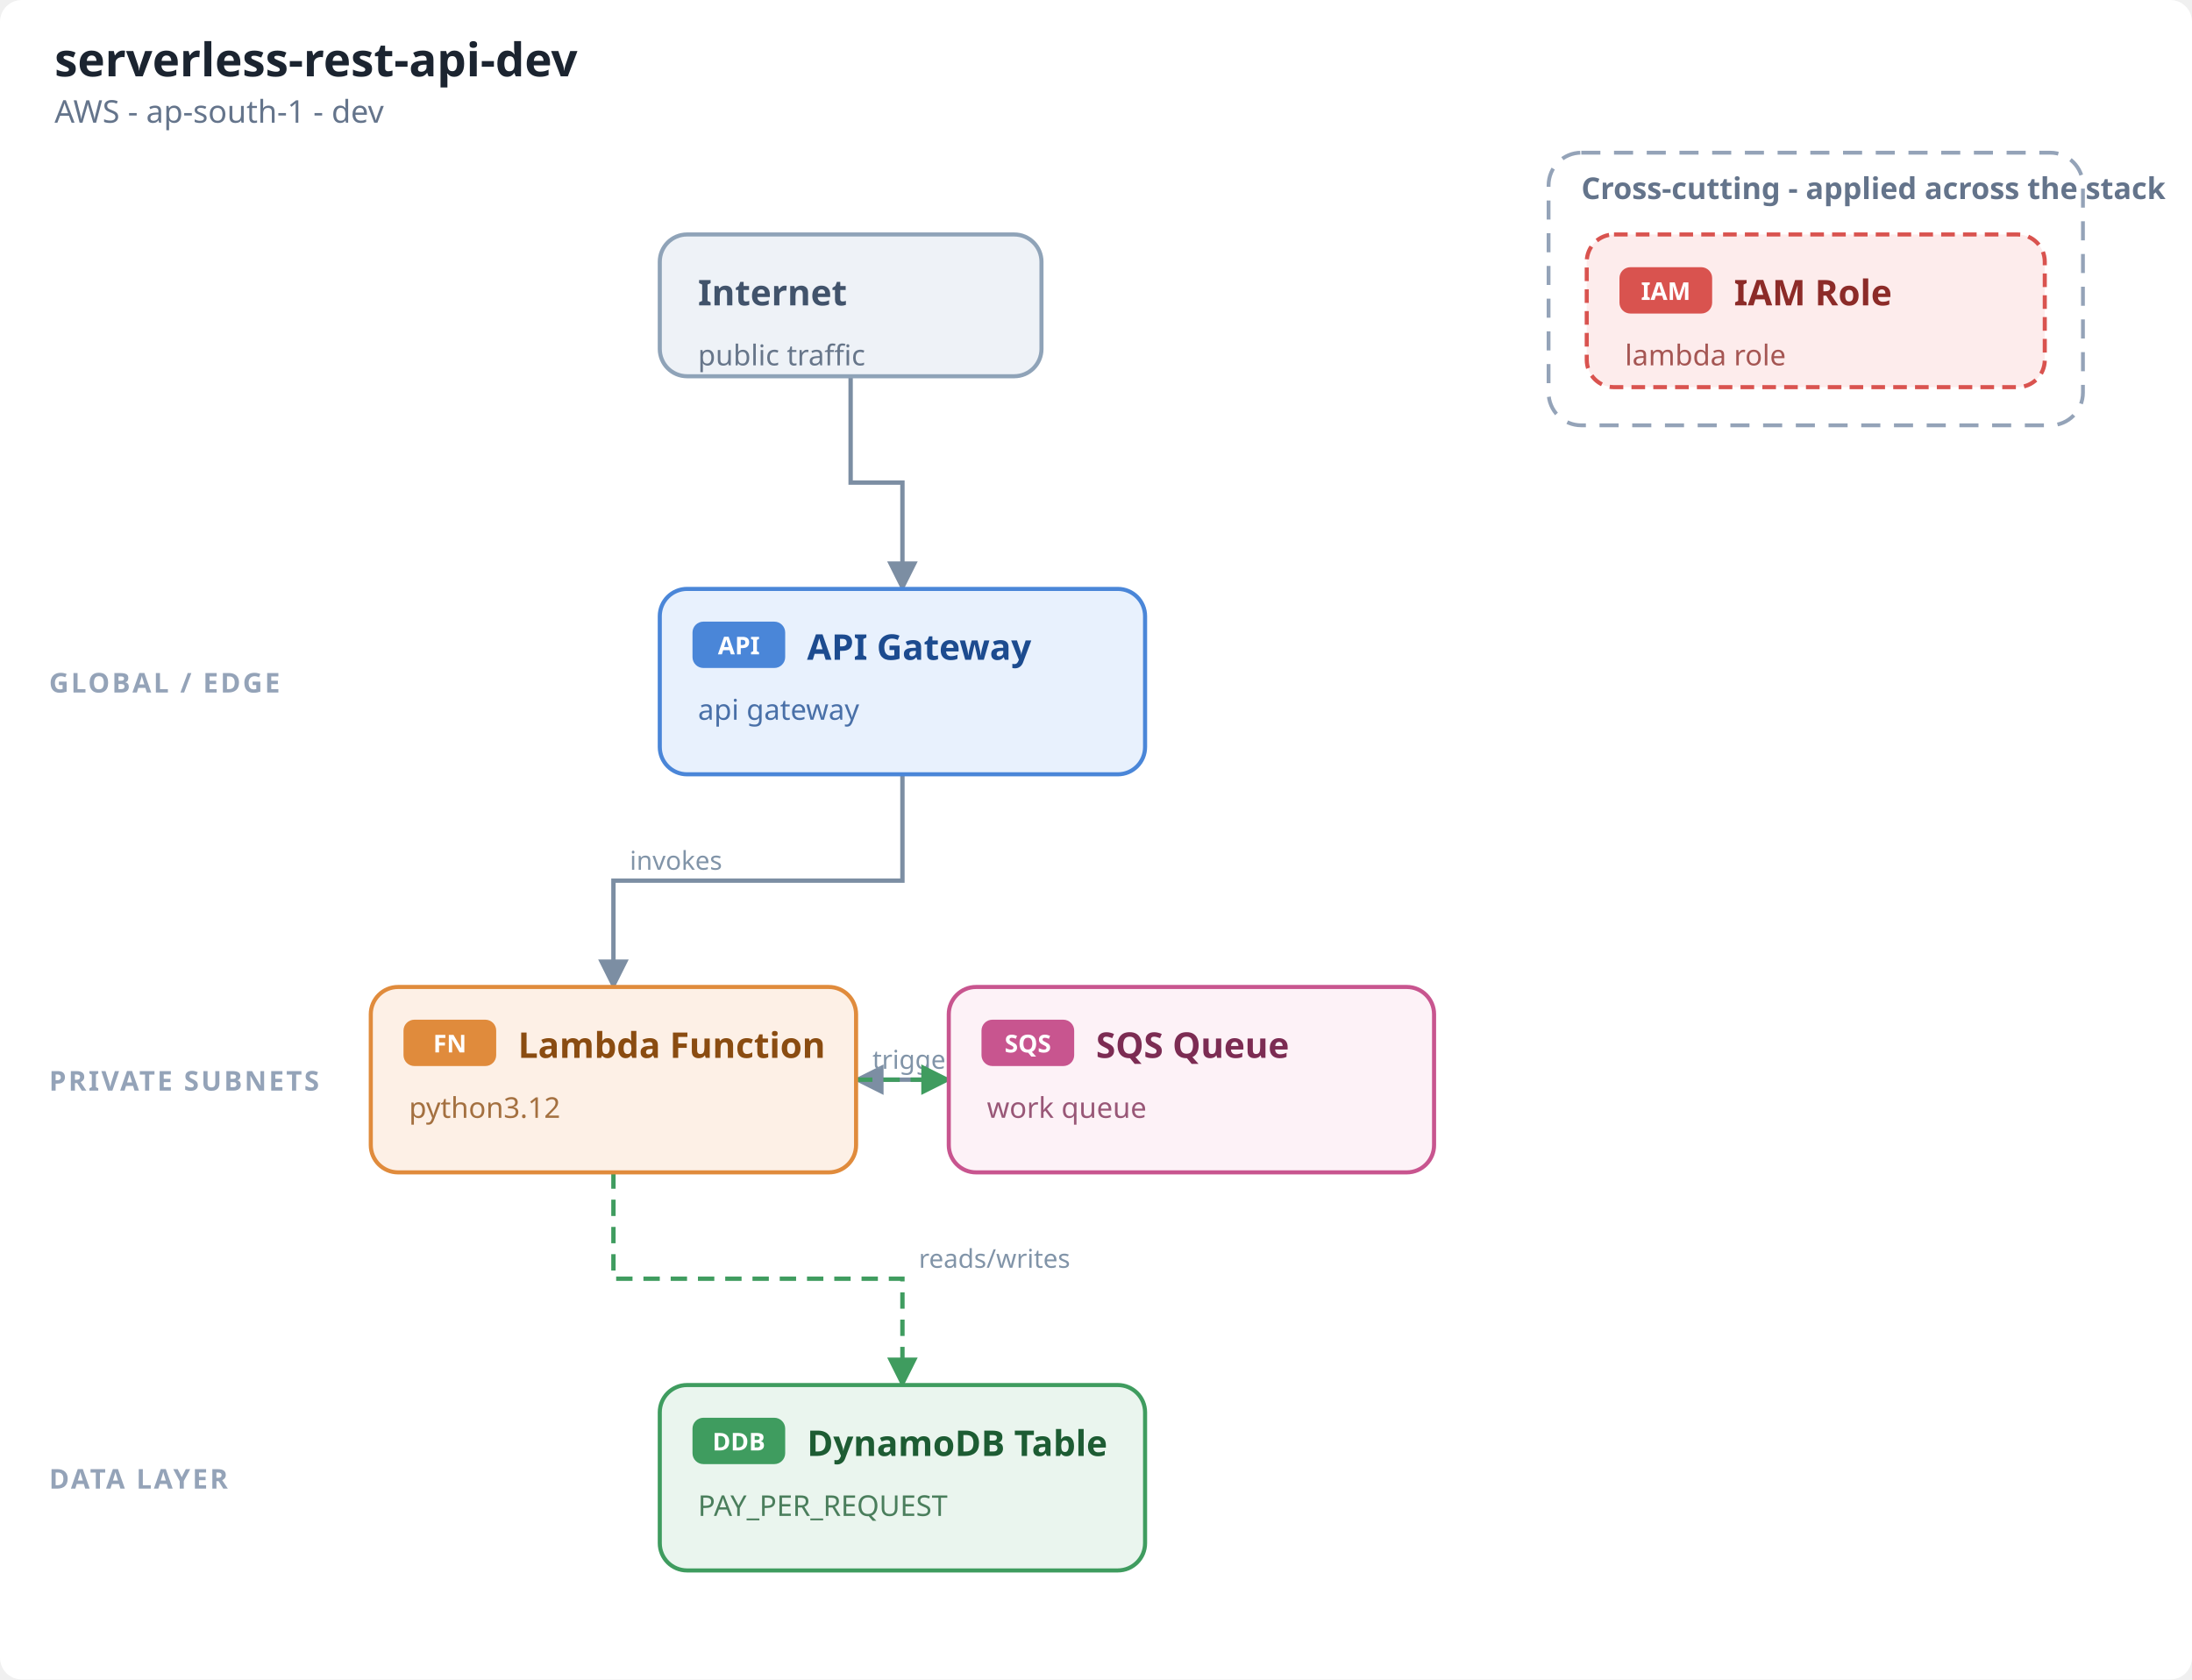
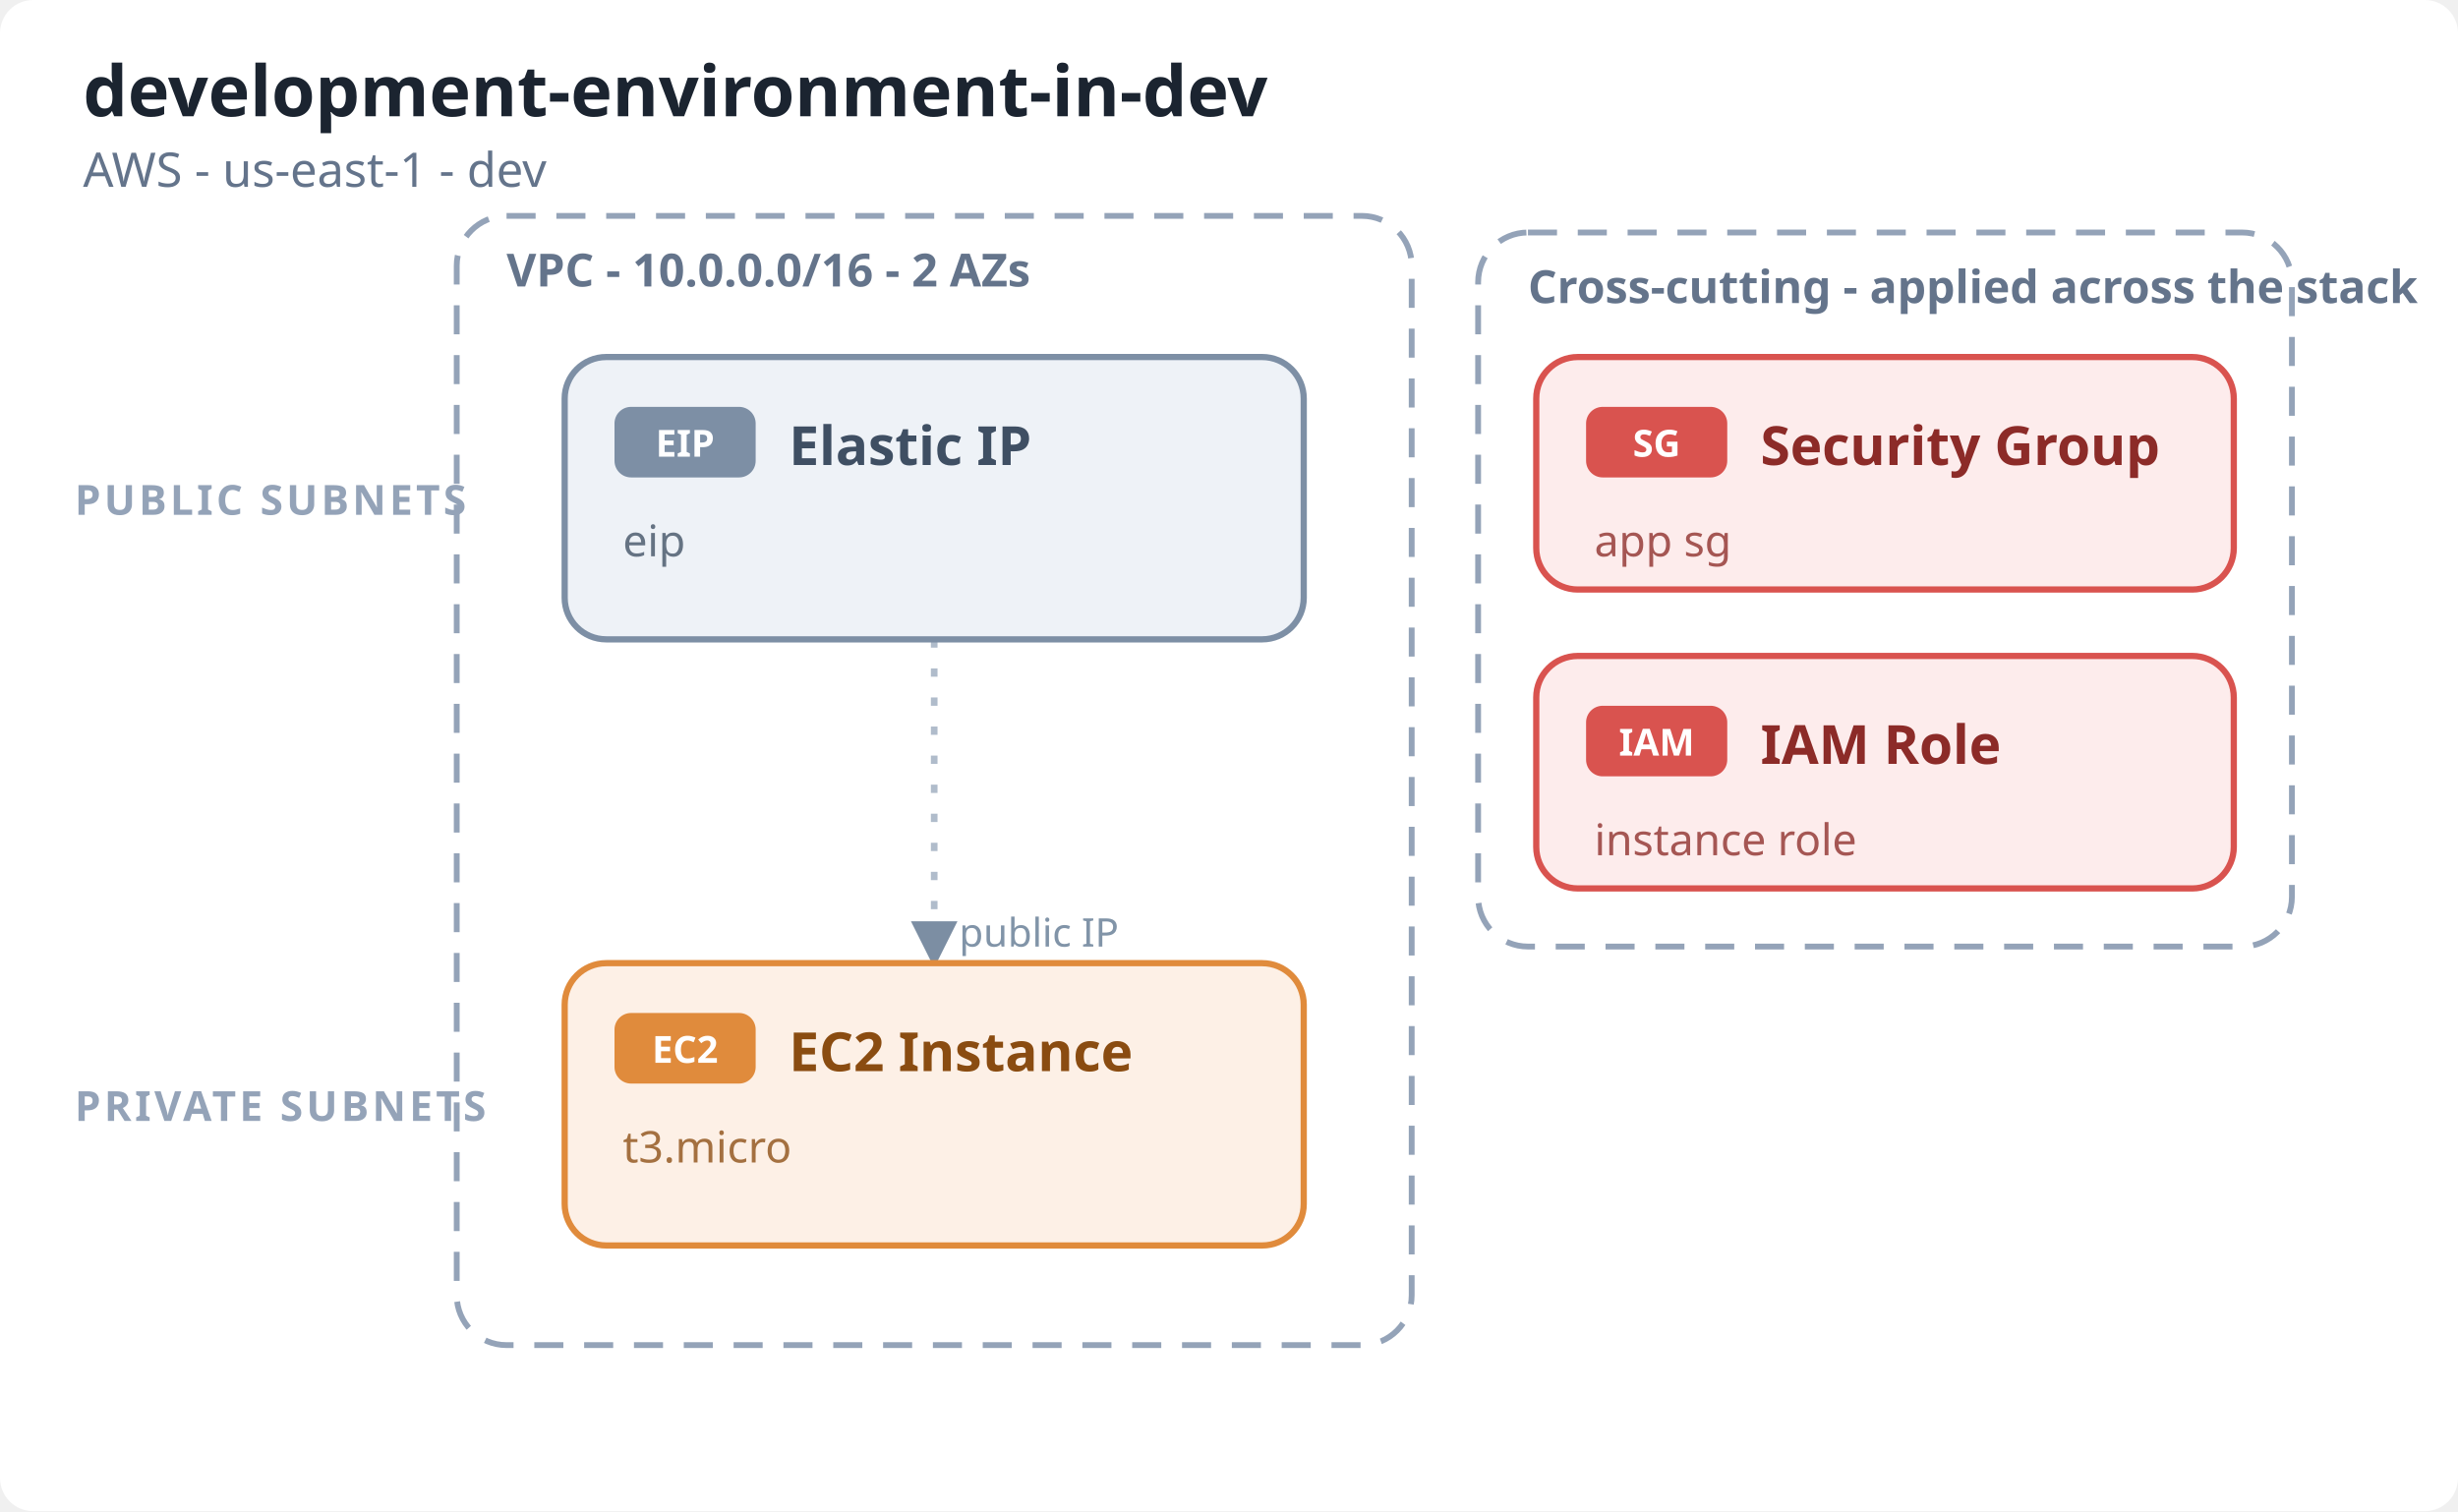
- <svg xmlns="http://www.w3.org/2000/svg" width="804" height="616.0" viewBox="0 0 804 616.0" role="img" aria-label="Cloud architecture diagram for serverless-rest-api-dev">
+ <svg xmlns="http://www.w3.org/2000/svg" width="592" height="364.0" viewBox="0 0 592 364.0" role="img" aria-label="Cloud architecture diagram for development-environment-in-dev">
  <style>
    .bg { fill: #ffffff; }
    .node { stroke-width: 1.5; }
    .label { font: 600 13px 'Segoe UI', system-ui, sans-serif; }
    .sublabel { font: 400 10.5px 'Segoe UI', system-ui, sans-serif; opacity: .78; }
    .badge { font: 700 9px 'Segoe UI', system-ui, sans-serif; fill: #ffffff; }
    .title { font: 700 17px 'Segoe UI', system-ui, sans-serif; fill: #1b2430; }
    .subtitle { font: 400 11.5px 'Segoe UI', system-ui, sans-serif; fill: #64748b; }
    .band { font: 600 10px 'Segoe UI', system-ui, sans-serif; fill: #94a3b8;
             letter-spacing: .08em; }
    .group-box { fill: none; stroke: #94a3b8; stroke-width: 1.4; stroke-dasharray: 7 5; }
    .group-label { font: 600 11px 'Segoe UI', system-ui, sans-serif; fill: #64748b; }
    .edge { fill: none; stroke: #7c8ea3; stroke-width: 1.6; }
    .edge.data { stroke: #3f9c5f; }
    .edge.dep { stroke: #b0bccb; }
    .edge-label { font: 400 9.5px 'Segoe UI', system-ui, sans-serif; fill: #8194a8; }
    .implied { stroke-dasharray: 5 3; }
    .fill-internet { fill: #eef2f7; stroke: #8fa3b8; }
    .text-internet { fill: #41536b; }
    .badge-internet { fill: #8fa3b8; }
    .fill-traffic { fill: #e8f1fd; stroke: #4a86d8; }
    .text-traffic { fill: #1c4b8f; }
    .badge-traffic { fill: #4a86d8; }
    .fill-compute { fill: #fdf0e6; stroke: #e08b3c; }
    .text-compute { fill: #8a4c11; }
    .badge-compute { fill: #e08b3c; }
    .fill-data { fill: #eaf5ee; stroke: #3f9c5f; }
    .text-data { fill: #1d5c33; }
    .badge-data { fill: #3f9c5f; }
    .fill-storage { fill: #f0edfb; stroke: #7b62d4; }
    .text-storage { fill: #3f2f8a; }
    .badge-storage { fill: #7b62d4; }
    .fill-integration { fill: #fdf2f7; stroke: #c8558f; }
    .text-integration { fill: #7c2c53; }
    .badge-integration { fill: #c8558f; }
    .fill-security { fill: #fdecec; stroke: #d9534f; }
    .text-security { fill: #8c2b28; }
    .badge-security { fill: #d9534f; }
    .fill-network { fill: #eef2f7; stroke: #7d8fa5; }
    .text-network { fill: #3f4f63; }
    .badge-network { fill: #7d8fa5; }
    .fill-ops { fill: #f5f2e8; stroke: #a58a3c; }
    .text-ops { fill: #5d4c17; }
    .badge-ops { fill: #a58a3c; }
    @media (prefers-color-scheme: dark) {
      .bg { fill: #0f141b; }
      .title { fill: #e6edf5; }
      .subtitle { fill: #93a3b6; }
      .band { fill: #6b7c91; }
      .group-box { stroke: #47566a; }
      .group-label { fill: #93a3b6; }
      .edge { stroke: #63768c; }
      .edge.dep { stroke: #3c4a5c; }
      .edge-label { fill: #7b8da2; }
      .fill-internet { fill: #232a33; stroke: #6d7f93; }
      .text-internet { fill: #c6d2e0; }
      .badge-internet { fill: #6d7f93; }
      .fill-traffic { fill: #182634; stroke: #4a86d8; }
      .text-traffic { fill: #a9cbf5; }
      .badge-traffic { fill: #4a86d8; }
      .fill-compute { fill: #2d2318; stroke: #e08b3c; }
      .text-compute { fill: #f0c294; }
      .badge-compute { fill: #e08b3c; }
      .fill-data { fill: #182a1f; stroke: #3f9c5f; }
      .text-data { fill: #a4d9b6; }
      .badge-data { fill: #3f9c5f; }
      .fill-storage { fill: #221d33; stroke: #7b62d4; }
      .text-storage { fill: #c3b6f0; }
      .badge-storage { fill: #7b62d4; }
      .fill-integration { fill: #2d1c26; stroke: #c8558f; }
      .text-integration { fill: #f0aecd; }
      .badge-integration { fill: #c8558f; }
      .fill-security { fill: #2e1b1b; stroke: #d9534f; }
      .text-security { fill: #f2a9a7; }
      .badge-security { fill: #d9534f; }
      .fill-network { fill: #232a33; stroke: #7d8fa5; }
      .text-network { fill: #c1ccd9; }
      .badge-network { fill: #7d8fa5; }
      .fill-ops { fill: #2a2617; stroke: #a58a3c; }
      .text-ops { fill: #ded0a2; }
      .badge-ops { fill: #a58a3c; }
    }
  </style>
  <defs>
    <marker id="arrow" viewBox="0 0 10 10" refX="9" refY="5" markerWidth="7" markerHeight="7" orient="auto-start-reverse">
      <path d="M 0 0 L 10 5 L 0 10 z" fill="#7c8ea3" />
    </marker>
    <marker id="arrow-data" viewBox="0 0 10 10" refX="9" refY="5" markerWidth="7" markerHeight="7" orient="auto-start-reverse">
      <path d="M 0 0 L 10 5 L 0 10 z" fill="#3f9c5f" />
    </marker>
  </defs>
-   <rect class="bg" width="804" height="616.0" rx="8" />
-   <text class="title" x="20" y="28">serverless-rest-api-dev</text>
-   <text class="subtitle" x="20" y="45">AWS - ap-south-1 - dev</text>
-   <rect class="group-box" x="568.0" y="56.0" width="196.0" height="100.0" rx="12" />
-   <text class="group-label" x="580.0" y="73.0">Cross-cutting - applied across the stack</text>
-   <text class="band" x="18" y="400.0">PRIVATE SUBNETS</text>
-   <text class="band" x="18" y="254.0">GLOBAL / EDGE</text>
-   <text class="band" x="18" y="546.0">DATA LAYER</text>
-   <path class="edge" d="M 312.0 138.0 L 312.0 177.0 L 331.0 177.0 L 331.0 216.0" marker-end="url(#arrow)" />
-   <path class="edge" d="M 331.0 284.0 L 331.0 323.0 L 225.0 323.0 L 225.0 362.0" marker-end="url(#arrow)" />
-   <text class="edge-label" x="231.0" y="319.0">invokes</text>
-   <path class="edge" d="M 348.0 396.0 L 314.0 396.0" marker-end="url(#arrow)" />
-   <text class="edge-label" x="320.0" y="392.0">triggers</text>
-   <path class="edge data" d="M 225.0 430.0 L 225.0 469.0 L 331.0 469.0 L 331.0 508.0" stroke-dasharray="6 4" marker-end="url(#arrow-data)" />
-   <text class="edge-label" x="337.0" y="465.0">reads/writes</text>
-   <path class="edge data" d="M 314.0 396.0 L 348.0 396.0" stroke-dasharray="6 4" marker-end="url(#arrow-data)" />
-   <text class="edge-label" x="354.0" y="392.0">enqueues</text>
+   <rect class="bg" width="592" height="364.0" rx="8" />
+   <text class="title" x="20" y="28">development-environment-in-dev</text>
+   <text class="subtitle" x="20" y="45">AWS - us-east-1 - dev</text>
+   <rect class="group-box" x="110.0" y="52.0" width="230.0" height="272.0" rx="12" />
+   <text class="group-label" x="122.0" y="69.0">VPC - 10.0.0.0/16 - 2 AZs</text>
+   <rect class="group-box" x="356.0" y="56.0" width="196.0" height="172.0" rx="12" />
+   <text class="group-label" x="368.0" y="73.0">Cross-cutting - applied across the stack</text>
+   <text class="band" x="18" y="270.0">PRIVATE SUBNETS</text>
+   <text class="band" x="18" y="124.0">PUBLIC SUBNETS</text>
+   <path class="edge dep" d="M 225.0 154.0 L 225.0 232.0" stroke-dasharray="2 5" marker-end="url(#arrow)" />
+   <text class="edge-label" x="231.0" y="228.0">public IP</text>
  <g>
-     <rect class="node fill-internet" x="242.0" y="86.0" width="140.0" height="52.0" rx="10" />
-     <text class="label text-internet" x="256.0" y="112.0">Internet</text>
-     <text class="sublabel text-internet" x="256.0" y="134.0">public traffic</text>
+     <rect class="node fill-compute" x="136.0" y="232.0" width="178.0" height="68.0" rx="10" />
+     <rect class="badge-compute" x="148.0" y="244.0" width="34" height="17" rx="4" />
+     <text class="badge" x="165.0" y="256.0" text-anchor="middle">EC2</text>
+     <text class="label text-compute" x="190.0" y="258.0">EC2 Instance</text>
+     <text class="sublabel text-compute" x="150.0" y="280.0">t3.micro</text>
  </g>
  <g>
-     <rect class="node fill-compute" x="136.0" y="362.0" width="178.0" height="68.0" rx="10" />
-     <rect class="badge-compute" x="148.0" y="374.0" width="34" height="17" rx="4" />
-     <text class="badge" x="165.0" y="386.0" text-anchor="middle">FN</text>
-     <text class="label text-compute" x="190.0" y="388.0">Lambda Function</text>
-     <text class="sublabel text-compute" x="150.0" y="410.0">python3.12</text>
+     <rect class="node fill-network" x="136.0" y="86.0" width="178.0" height="68.0" rx="10" />
+     <rect class="badge-network" x="148.0" y="98.0" width="34" height="17" rx="4" />
+     <text class="badge" x="165.0" y="110.0" text-anchor="middle">EIP</text>
+     <text class="label text-network" x="190.0" y="112.0">Elastic IP</text>
+     <text class="sublabel text-network" x="150.0" y="134.0">eip</text>
  </g>
  <g>
-     <rect class="node fill-traffic" x="242.0" y="216.0" width="178.0" height="68.0" rx="10" />
-     <rect class="badge-traffic" x="254.0" y="228.0" width="34" height="17" rx="4" />
-     <text class="badge" x="271.0" y="240.0" text-anchor="middle">API</text>
-     <text class="label text-traffic" x="296.0" y="242.0">API Gateway</text>
-     <text class="sublabel text-traffic" x="256.0" y="264.0">api gateway</text>
+     <rect class="node fill-security" x="370.0" y="86.0" width="168.0" height="56.0" rx="10" />
+     <rect class="badge-security" x="382.0" y="98.0" width="34" height="17" rx="4" />
+     <text class="badge" x="399.0" y="110.0" text-anchor="middle">SG</text>
+     <text class="label text-security" x="424.0" y="112.0">Security Group</text>
+     <text class="sublabel text-security" x="384.0" y="134.0">app sg</text>
  </g>
  <g>
-     <rect class="node fill-data" x="242.0" y="508.0" width="178.0" height="68.0" rx="10" />
-     <rect class="badge-data" x="254.0" y="520.0" width="34" height="17" rx="4" />
-     <text class="badge" x="271.0" y="532.0" text-anchor="middle">DDB</text>
-     <text class="label text-data" x="296.0" y="534.0">DynamoDB Table</text>
-     <text class="sublabel text-data" x="256.0" y="556.0">PAY_PER_REQUEST</text>
-   </g>
-   <g>
-     <rect class="node fill-integration" x="348.0" y="362.0" width="178.0" height="68.0" rx="10" />
-     <rect class="badge-integration" x="360.0" y="374.0" width="34" height="17" rx="4" />
-     <text class="badge" x="377.0" y="386.0" text-anchor="middle">SQS</text>
-     <text class="label text-integration" x="402.0" y="388.0">SQS Queue</text>
-     <text class="sublabel text-integration" x="362.0" y="410.0">work queue</text>
-   </g>
-   <g>
-     <rect class="node fill-security implied" x="582.0" y="86.0" width="168.0" height="56.0" rx="10" />
-     <rect class="badge-security" x="594.0" y="98.0" width="34" height="17" rx="4" />
-     <text class="badge" x="611.0" y="110.0" text-anchor="middle">IAM</text>
-     <text class="label text-security" x="636.0" y="112.0">IAM Role</text>
-     <text class="sublabel text-security" x="596.0" y="134.0">lambda role</text>
+     <rect class="node fill-security" x="370.0" y="158.0" width="168.0" height="56.0" rx="10" />
+     <rect class="badge-security" x="382.0" y="170.0" width="34" height="17" rx="4" />
+     <text class="badge" x="399.0" y="182.0" text-anchor="middle">IAM</text>
+     <text class="label text-security" x="424.0" y="184.0">IAM Role</text>
+     <text class="sublabel text-security" x="384.0" y="206.0">instance role</text>
  </g>
</svg>
